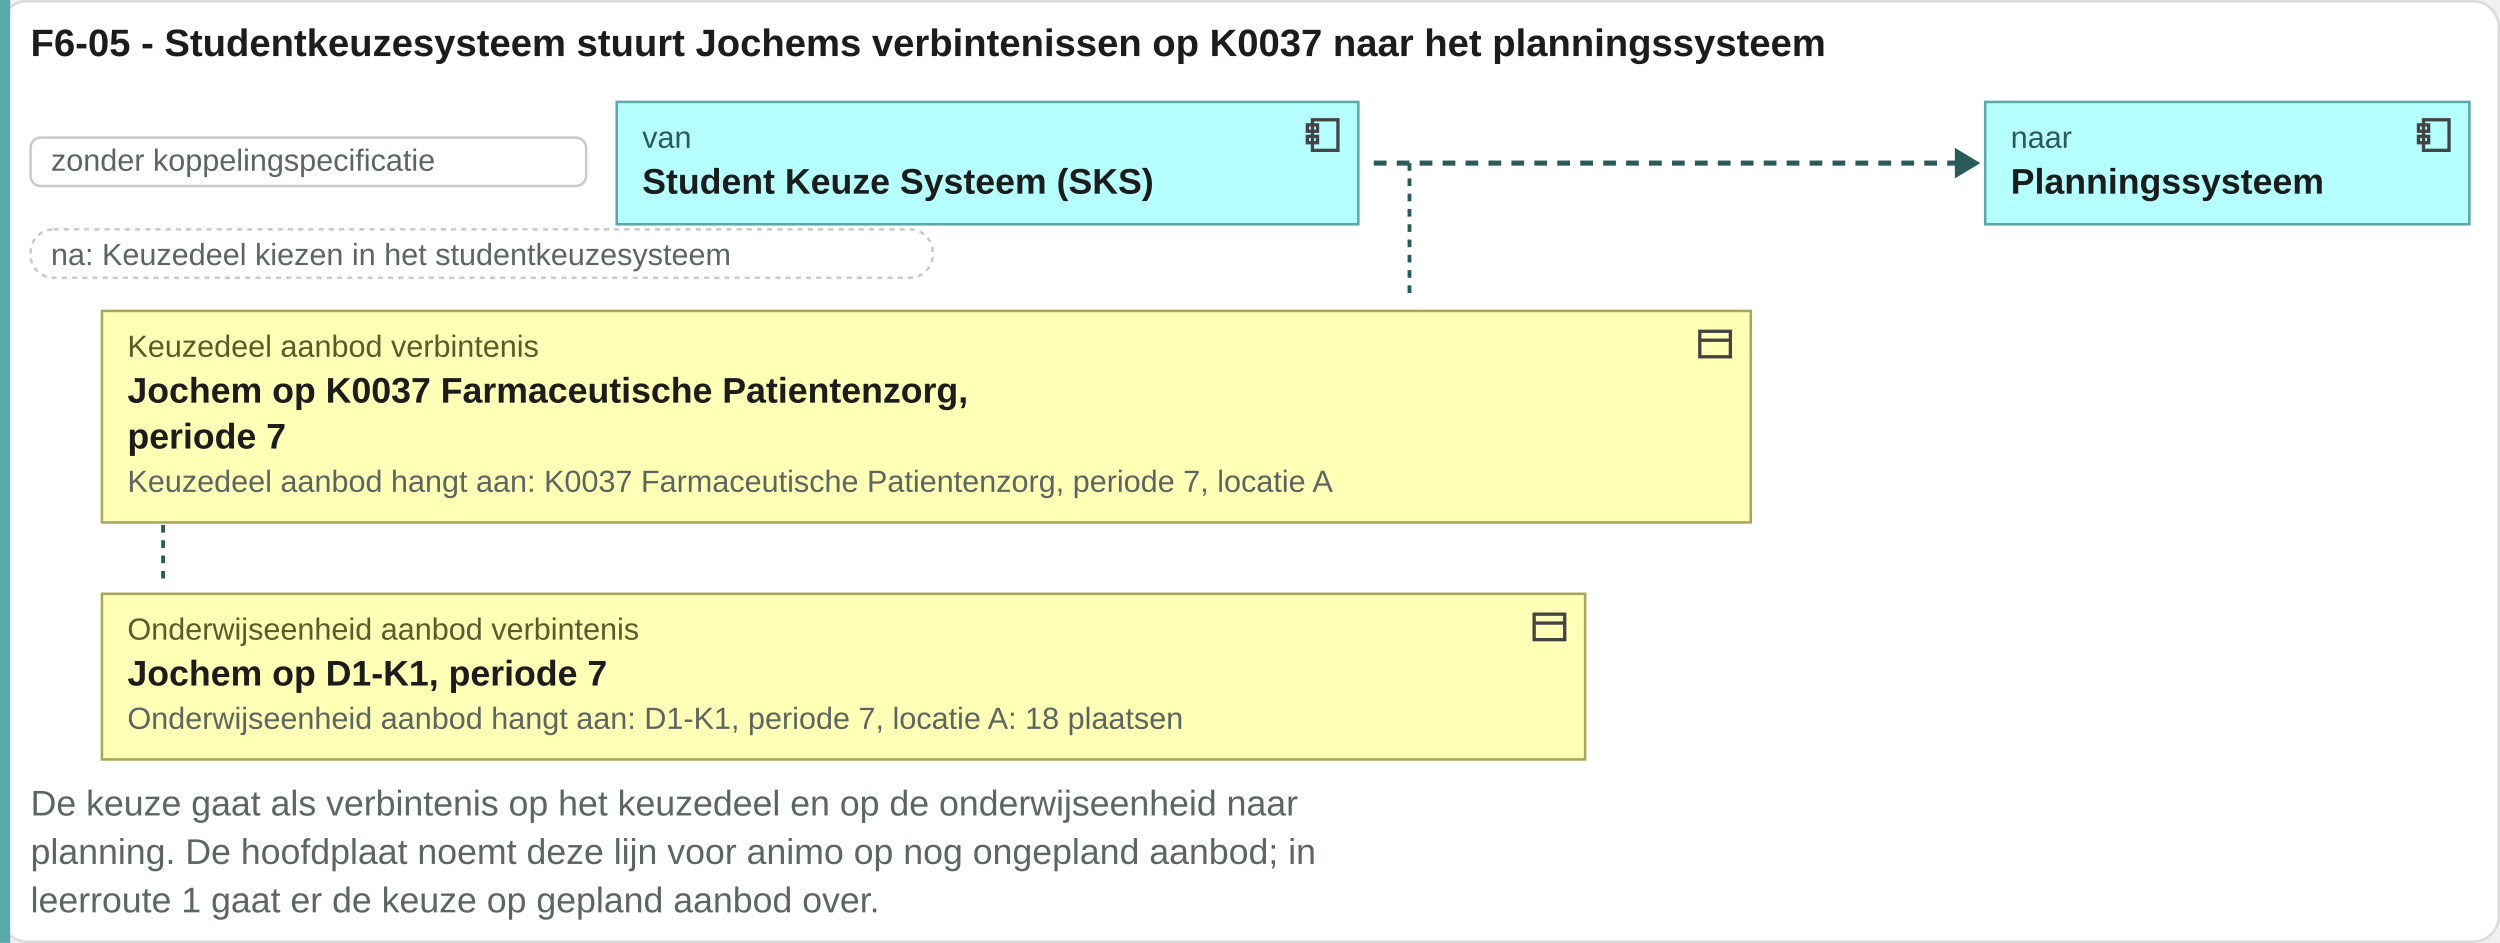
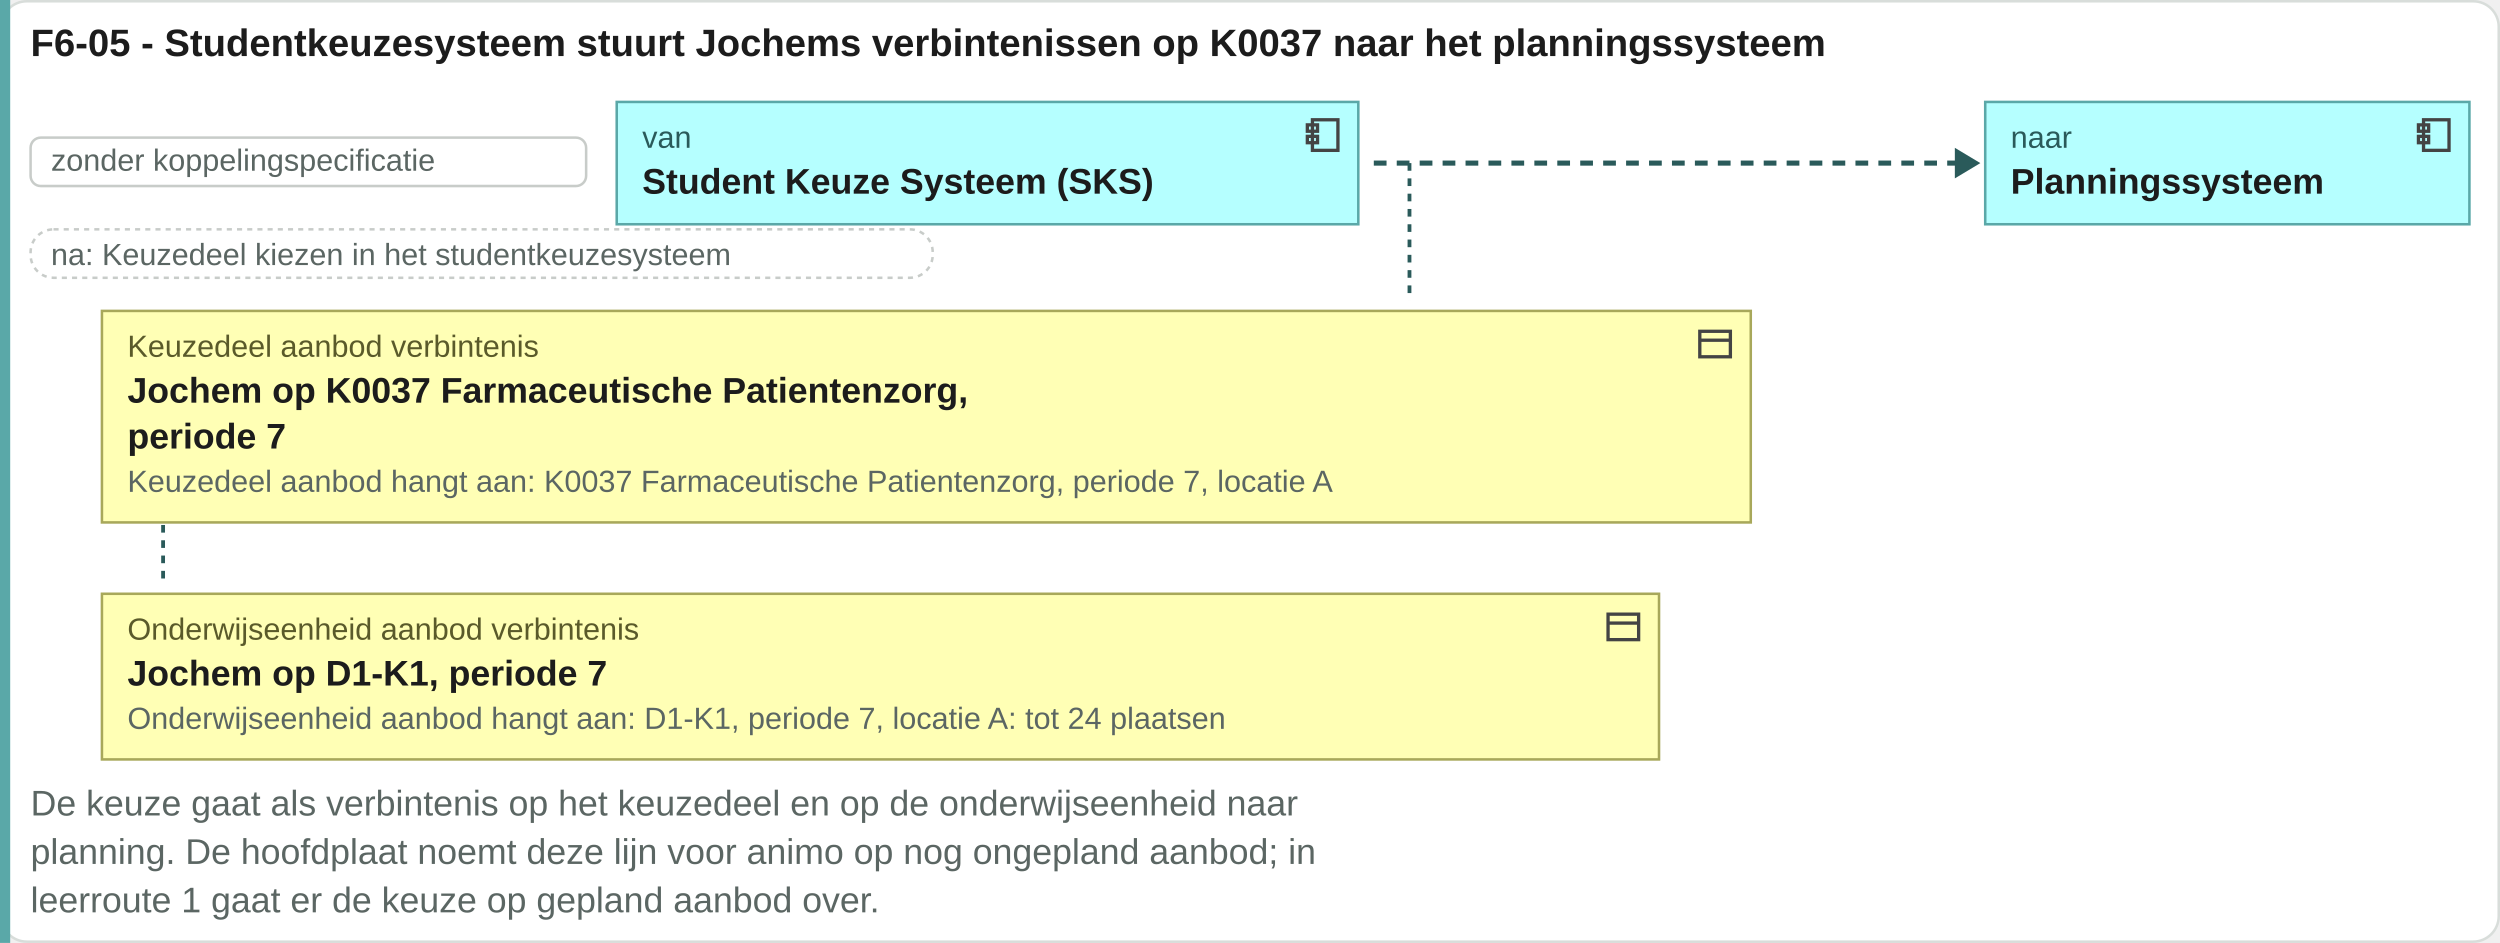
<svg xmlns="http://www.w3.org/2000/svg" viewBox="0 0 981 370" width="981" height="370">
  <rect x="0.5" y="0.5" width="980" height="369" rx="10" fill="#ffffff" stroke="#d8ddda" />
  <text x="12" y="22" font-family="Arial, Helvetica, sans-serif" font-size="15" font-weight="bold" fill="#1c1c1c" text-anchor="start">F6-05 - Studentkeuzesysteem stuurt Jochems verbintenissen op K0037 naar het planningssysteem</text>
  <rect x="0" y="0" width="4" height="370" fill="#5aa8a8" />
  <rect x="12" y="54" width="218" height="19" rx="4" fill="#ffffff" stroke="#c8ccc9" />
  <text x="20" y="67" font-family="Arial, Helvetica, sans-serif" font-size="12" fill="#5b6663" text-anchor="start">zonder koppelingspecificatie</text>
  <rect x="242" y="40" width="291" height="48" rx="0" fill="#b5ffff" stroke="#5aa8a8" />
  <g transform="translate(511,45)" fill="none" stroke="#444" stroke-width="1.3">
    <rect x="4" y="2" width="10" height="12" />
    <rect x="2" y="4" width="4" height="2.5" />
    <rect x="2" y="8.5" width="4" height="2.5" />
  </g>
  <text x="252" y="58" font-family="Arial, Helvetica, sans-serif" font-size="12" fill="#2a5a5a" text-anchor="start">van</text>
  <text x="252" y="76" font-family="Arial, Helvetica, sans-serif" font-size="14" font-weight="bold" fill="#1c1c1c" text-anchor="start">Student Keuze Systeem (SKS)</text>
  <path d="M539.08 64H769.08" stroke="#2a5a5a" stroke-width="2" stroke-dasharray="5 4" />
  <path d="M767.08 58l10 6-10 6z" fill="#2a5a5a" />
  <rect x="779" y="40" width="190" height="48" rx="0" fill="#b5ffff" stroke="#5aa8a8" />
  <g transform="translate(947,45)" fill="none" stroke="#444" stroke-width="1.3">
    <rect x="4" y="2" width="10" height="12" />
    <rect x="2" y="4" width="4" height="2.5" />
    <rect x="2" y="8.5" width="4" height="2.5" />
  </g>
  <text x="789" y="58" font-family="Arial, Helvetica, sans-serif" font-size="12" fill="#2a5a5a" text-anchor="start">naar</text>
  <text x="789" y="76" font-family="Arial, Helvetica, sans-serif" font-size="14" font-weight="bold" fill="#1c1c1c" text-anchor="start">Planningssysteem</text>
  <rect x="12" y="90" width="354" height="19" rx="9" fill="#ffffff" stroke="#c8ccc9" stroke-dasharray="2 2" />
  <text x="20" y="104" font-family="Arial, Helvetica, sans-serif" font-size="12" fill="#5b6663" text-anchor="start">na: Keuzedeel kiezen in het studentkeuzesysteem</text>
  <path d="M553.08 64V118" stroke="#2a5a5a" stroke-width="1.5" stroke-dasharray="3 3" />
  <path d="M64 122V229" stroke="#2a5a5a" stroke-width="1.5" stroke-dasharray="3 3" />
  <rect x="40" y="122" width="647" height="83" rx="0" fill="#ffffb5" stroke="#a8a85a" />
  <g transform="translate(665,127)" fill="none" stroke="#444" stroke-width="1.3">
    <rect x="2" y="3" width="12" height="10" />
    <path d="M2 6.5h12" />
  </g>
  <text x="50" y="140" font-family="Arial, Helvetica, sans-serif" font-size="12" fill="#5a5a2a" text-anchor="start">Keuzedeel aanbod verbintenis</text>
  <text x="50" y="158" font-family="Arial, Helvetica, sans-serif" font-size="14" font-weight="bold" fill="#1c1c1c" text-anchor="start">Jochem op K0037 Farmaceutische Patientenzorg,</text>
  <text x="50" y="176" font-family="Arial, Helvetica, sans-serif" font-size="14" font-weight="bold" fill="#1c1c1c" text-anchor="start">periode 7</text>
  <text x="50" y="193" font-family="Arial, Helvetica, sans-serif" font-size="12" fill="#5b6663" text-anchor="start">Keuzedeel aanbod hangt aan: K0037 Farmaceutische Patientenzorg, periode 7, locatie A</text>
-   <rect x="40" y="233" width="582" height="65" rx="0" fill="#ffffb5" stroke="#a8a85a" />
-   <g transform="translate(600,238)" fill="none" stroke="#444" stroke-width="1.3">
+   <rect x="40" y="233" width="611" height="65" rx="0" fill="#ffffb5" stroke="#a8a85a" />
+   <g transform="translate(629,238)" fill="none" stroke="#444" stroke-width="1.3">
    <rect x="2" y="3" width="12" height="10" />
    <path d="M2 6.5h12" />
  </g>
  <text x="50" y="251" font-family="Arial, Helvetica, sans-serif" font-size="12" fill="#5a5a2a" text-anchor="start">Onderwijseenheid aanbod verbintenis</text>
  <text x="50" y="269" font-family="Arial, Helvetica, sans-serif" font-size="14" font-weight="bold" fill="#1c1c1c" text-anchor="start">Jochem op D1-K1, periode 7</text>
-   <text x="50" y="286" font-family="Arial, Helvetica, sans-serif" font-size="12" fill="#5b6663" text-anchor="start">Onderwijseenheid aanbod hangt aan: D1-K1, periode 7, locatie A: 18 plaatsen</text>
+   <text x="50" y="286" font-family="Arial, Helvetica, sans-serif" font-size="12" fill="#5b6663" text-anchor="start">Onderwijseenheid aanbod hangt aan: D1-K1, periode 7, locatie A: tot 24 plaatsen</text>
  <text x="12" y="320" font-family="Arial, Helvetica, sans-serif" font-size="14" fill="#5b6663" text-anchor="start">De keuze gaat als verbintenis op het keuzedeel en op de onderwijseenheid naar</text>
  <text x="12" y="339" font-family="Arial, Helvetica, sans-serif" font-size="14" fill="#5b6663" text-anchor="start">planning. De hoofdplaat noemt deze lijn voor animo op nog ongepland aanbod; in</text>
  <text x="12" y="358" font-family="Arial, Helvetica, sans-serif" font-size="14" fill="#5b6663" text-anchor="start">leerroute 1 gaat er de keuze op gepland aanbod over.</text>
</svg>
